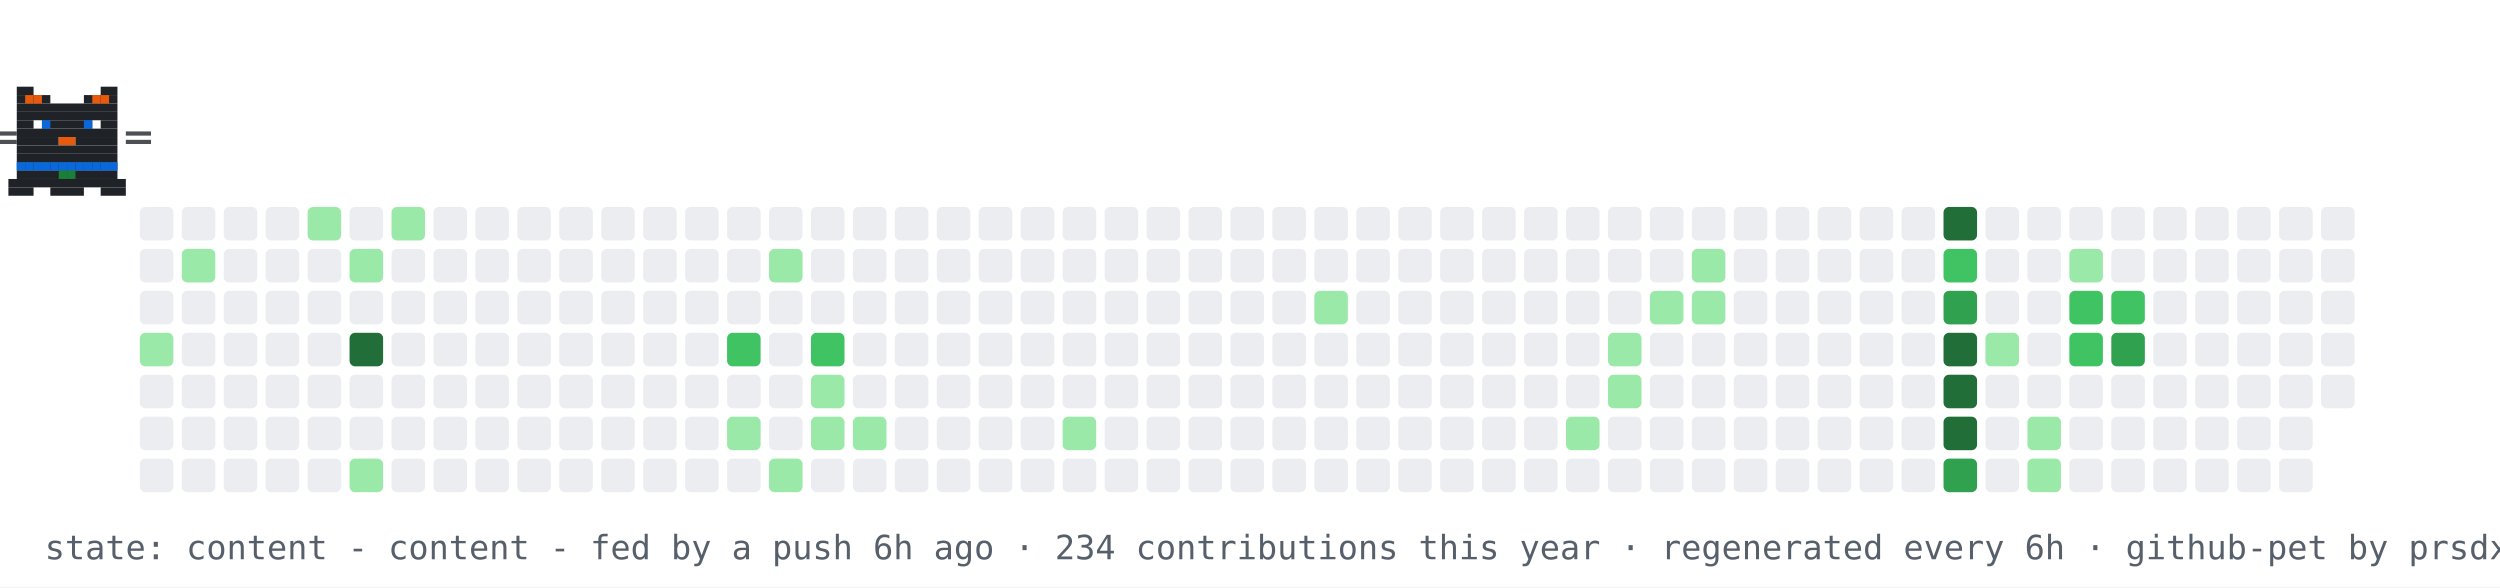
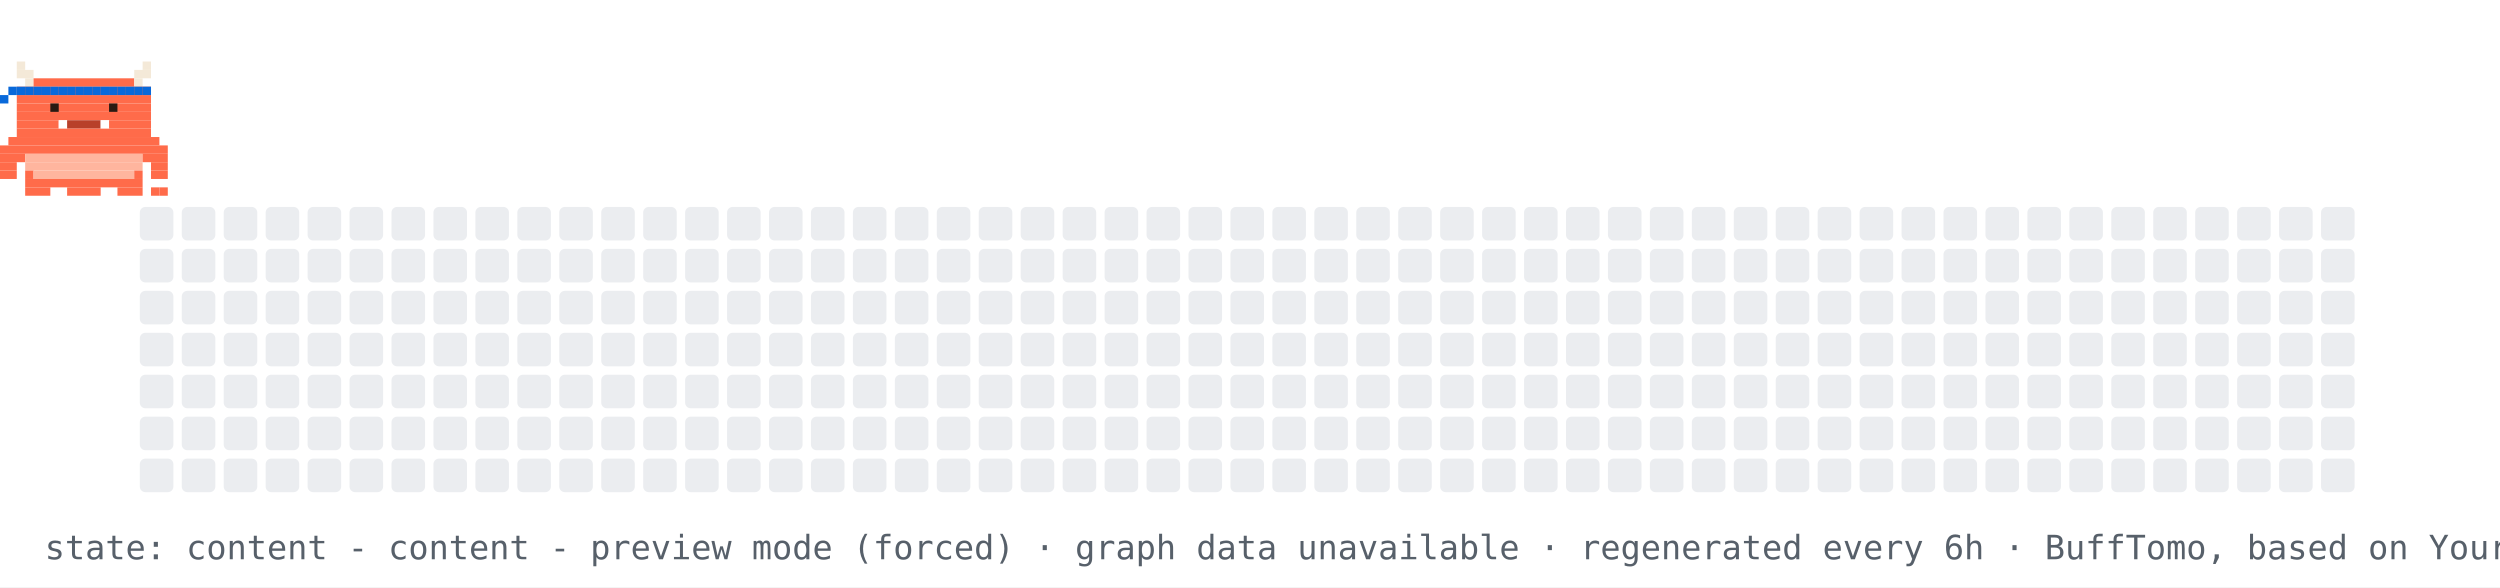
- <svg xmlns="http://www.w3.org/2000/svg" width="894" height="210" viewBox="0 0 894 210" role="img" aria-label="contribution graph cat: content">
+ <svg xmlns="http://www.w3.org/2000/svg" width="894" height="210" viewBox="0 0 894 210" role="img" aria-label="contribution graph Beastor: content">
  <rect width="894" height="210" fill="#ffffff" />
  <rect x="50" y="74" width="12" height="12" rx="2" fill="#ebedf0" />
  <rect x="50" y="89" width="12" height="12" rx="2" fill="#ebedf0" />
  <rect x="50" y="104" width="12" height="12" rx="2" fill="#ebedf0" />
-   <rect x="50" y="119" width="12" height="12" rx="2" fill="#9be9a8" />
+   <rect x="50" y="119" width="12" height="12" rx="2" fill="#ebedf0" />
  <rect x="50" y="134" width="12" height="12" rx="2" fill="#ebedf0" />
  <rect x="50" y="149" width="12" height="12" rx="2" fill="#ebedf0" />
  <rect x="50" y="164" width="12" height="12" rx="2" fill="#ebedf0" />
  <rect x="65" y="74" width="12" height="12" rx="2" fill="#ebedf0" />
-   <rect x="65" y="89" width="12" height="12" rx="2" fill="#9be9a8" />
+   <rect x="65" y="89" width="12" height="12" rx="2" fill="#ebedf0" />
  <rect x="65" y="104" width="12" height="12" rx="2" fill="#ebedf0" />
  <rect x="65" y="119" width="12" height="12" rx="2" fill="#ebedf0" />
  <rect x="65" y="134" width="12" height="12" rx="2" fill="#ebedf0" />
  <rect x="65" y="149" width="12" height="12" rx="2" fill="#ebedf0" />
  <rect x="65" y="164" width="12" height="12" rx="2" fill="#ebedf0" />
  <rect x="80" y="74" width="12" height="12" rx="2" fill="#ebedf0" />
  <rect x="80" y="89" width="12" height="12" rx="2" fill="#ebedf0" />
  <rect x="80" y="104" width="12" height="12" rx="2" fill="#ebedf0" />
  <rect x="80" y="119" width="12" height="12" rx="2" fill="#ebedf0" />
  <rect x="80" y="134" width="12" height="12" rx="2" fill="#ebedf0" />
  <rect x="80" y="149" width="12" height="12" rx="2" fill="#ebedf0" />
  <rect x="80" y="164" width="12" height="12" rx="2" fill="#ebedf0" />
  <rect x="95" y="74" width="12" height="12" rx="2" fill="#ebedf0" />
  <rect x="95" y="89" width="12" height="12" rx="2" fill="#ebedf0" />
  <rect x="95" y="104" width="12" height="12" rx="2" fill="#ebedf0" />
  <rect x="95" y="119" width="12" height="12" rx="2" fill="#ebedf0" />
  <rect x="95" y="134" width="12" height="12" rx="2" fill="#ebedf0" />
  <rect x="95" y="149" width="12" height="12" rx="2" fill="#ebedf0" />
  <rect x="95" y="164" width="12" height="12" rx="2" fill="#ebedf0" />
-   <rect x="110" y="74" width="12" height="12" rx="2" fill="#9be9a8" />
+   <rect x="110" y="74" width="12" height="12" rx="2" fill="#ebedf0" />
  <rect x="110" y="89" width="12" height="12" rx="2" fill="#ebedf0" />
  <rect x="110" y="104" width="12" height="12" rx="2" fill="#ebedf0" />
  <rect x="110" y="119" width="12" height="12" rx="2" fill="#ebedf0" />
  <rect x="110" y="134" width="12" height="12" rx="2" fill="#ebedf0" />
  <rect x="110" y="149" width="12" height="12" rx="2" fill="#ebedf0" />
  <rect x="110" y="164" width="12" height="12" rx="2" fill="#ebedf0" />
  <rect x="125" y="74" width="12" height="12" rx="2" fill="#ebedf0" />
-   <rect x="125" y="89" width="12" height="12" rx="2" fill="#9be9a8" />
+   <rect x="125" y="89" width="12" height="12" rx="2" fill="#ebedf0" />
  <rect x="125" y="104" width="12" height="12" rx="2" fill="#ebedf0" />
-   <rect x="125" y="119" width="12" height="12" rx="2" fill="#216e39" />
+   <rect x="125" y="119" width="12" height="12" rx="2" fill="#ebedf0" />
  <rect x="125" y="134" width="12" height="12" rx="2" fill="#ebedf0" />
  <rect x="125" y="149" width="12" height="12" rx="2" fill="#ebedf0" />
-   <rect x="125" y="164" width="12" height="12" rx="2" fill="#9be9a8" />
-   <rect x="140" y="74" width="12" height="12" rx="2" fill="#9be9a8" />
+   <rect x="125" y="164" width="12" height="12" rx="2" fill="#ebedf0" />
+   <rect x="140" y="74" width="12" height="12" rx="2" fill="#ebedf0" />
  <rect x="140" y="89" width="12" height="12" rx="2" fill="#ebedf0" />
  <rect x="140" y="104" width="12" height="12" rx="2" fill="#ebedf0" />
  <rect x="140" y="119" width="12" height="12" rx="2" fill="#ebedf0" />
  <rect x="140" y="134" width="12" height="12" rx="2" fill="#ebedf0" />
  <rect x="140" y="149" width="12" height="12" rx="2" fill="#ebedf0" />
  <rect x="140" y="164" width="12" height="12" rx="2" fill="#ebedf0" />
  <rect x="155" y="74" width="12" height="12" rx="2" fill="#ebedf0" />
  <rect x="155" y="89" width="12" height="12" rx="2" fill="#ebedf0" />
  <rect x="155" y="104" width="12" height="12" rx="2" fill="#ebedf0" />
  <rect x="155" y="119" width="12" height="12" rx="2" fill="#ebedf0" />
  <rect x="155" y="134" width="12" height="12" rx="2" fill="#ebedf0" />
  <rect x="155" y="149" width="12" height="12" rx="2" fill="#ebedf0" />
  <rect x="155" y="164" width="12" height="12" rx="2" fill="#ebedf0" />
  <rect x="170" y="74" width="12" height="12" rx="2" fill="#ebedf0" />
  <rect x="170" y="89" width="12" height="12" rx="2" fill="#ebedf0" />
  <rect x="170" y="104" width="12" height="12" rx="2" fill="#ebedf0" />
  <rect x="170" y="119" width="12" height="12" rx="2" fill="#ebedf0" />
  <rect x="170" y="134" width="12" height="12" rx="2" fill="#ebedf0" />
  <rect x="170" y="149" width="12" height="12" rx="2" fill="#ebedf0" />
  <rect x="170" y="164" width="12" height="12" rx="2" fill="#ebedf0" />
  <rect x="185" y="74" width="12" height="12" rx="2" fill="#ebedf0" />
  <rect x="185" y="89" width="12" height="12" rx="2" fill="#ebedf0" />
  <rect x="185" y="104" width="12" height="12" rx="2" fill="#ebedf0" />
  <rect x="185" y="119" width="12" height="12" rx="2" fill="#ebedf0" />
  <rect x="185" y="134" width="12" height="12" rx="2" fill="#ebedf0" />
  <rect x="185" y="149" width="12" height="12" rx="2" fill="#ebedf0" />
  <rect x="185" y="164" width="12" height="12" rx="2" fill="#ebedf0" />
  <rect x="200" y="74" width="12" height="12" rx="2" fill="#ebedf0" />
  <rect x="200" y="89" width="12" height="12" rx="2" fill="#ebedf0" />
  <rect x="200" y="104" width="12" height="12" rx="2" fill="#ebedf0" />
  <rect x="200" y="119" width="12" height="12" rx="2" fill="#ebedf0" />
  <rect x="200" y="134" width="12" height="12" rx="2" fill="#ebedf0" />
  <rect x="200" y="149" width="12" height="12" rx="2" fill="#ebedf0" />
  <rect x="200" y="164" width="12" height="12" rx="2" fill="#ebedf0" />
  <rect x="215" y="74" width="12" height="12" rx="2" fill="#ebedf0" />
  <rect x="215" y="89" width="12" height="12" rx="2" fill="#ebedf0" />
  <rect x="215" y="104" width="12" height="12" rx="2" fill="#ebedf0" />
  <rect x="215" y="119" width="12" height="12" rx="2" fill="#ebedf0" />
  <rect x="215" y="134" width="12" height="12" rx="2" fill="#ebedf0" />
  <rect x="215" y="149" width="12" height="12" rx="2" fill="#ebedf0" />
  <rect x="215" y="164" width="12" height="12" rx="2" fill="#ebedf0" />
  <rect x="230" y="74" width="12" height="12" rx="2" fill="#ebedf0" />
  <rect x="230" y="89" width="12" height="12" rx="2" fill="#ebedf0" />
  <rect x="230" y="104" width="12" height="12" rx="2" fill="#ebedf0" />
  <rect x="230" y="119" width="12" height="12" rx="2" fill="#ebedf0" />
  <rect x="230" y="134" width="12" height="12" rx="2" fill="#ebedf0" />
  <rect x="230" y="149" width="12" height="12" rx="2" fill="#ebedf0" />
  <rect x="230" y="164" width="12" height="12" rx="2" fill="#ebedf0" />
  <rect x="245" y="74" width="12" height="12" rx="2" fill="#ebedf0" />
  <rect x="245" y="89" width="12" height="12" rx="2" fill="#ebedf0" />
  <rect x="245" y="104" width="12" height="12" rx="2" fill="#ebedf0" />
  <rect x="245" y="119" width="12" height="12" rx="2" fill="#ebedf0" />
  <rect x="245" y="134" width="12" height="12" rx="2" fill="#ebedf0" />
  <rect x="245" y="149" width="12" height="12" rx="2" fill="#ebedf0" />
  <rect x="245" y="164" width="12" height="12" rx="2" fill="#ebedf0" />
  <rect x="260" y="74" width="12" height="12" rx="2" fill="#ebedf0" />
  <rect x="260" y="89" width="12" height="12" rx="2" fill="#ebedf0" />
  <rect x="260" y="104" width="12" height="12" rx="2" fill="#ebedf0" />
-   <rect x="260" y="119" width="12" height="12" rx="2" fill="#40c463" />
+   <rect x="260" y="119" width="12" height="12" rx="2" fill="#ebedf0" />
  <rect x="260" y="134" width="12" height="12" rx="2" fill="#ebedf0" />
-   <rect x="260" y="149" width="12" height="12" rx="2" fill="#9be9a8" />
+   <rect x="260" y="149" width="12" height="12" rx="2" fill="#ebedf0" />
  <rect x="260" y="164" width="12" height="12" rx="2" fill="#ebedf0" />
  <rect x="275" y="74" width="12" height="12" rx="2" fill="#ebedf0" />
-   <rect x="275" y="89" width="12" height="12" rx="2" fill="#9be9a8" />
+   <rect x="275" y="89" width="12" height="12" rx="2" fill="#ebedf0" />
  <rect x="275" y="104" width="12" height="12" rx="2" fill="#ebedf0" />
  <rect x="275" y="119" width="12" height="12" rx="2" fill="#ebedf0" />
  <rect x="275" y="134" width="12" height="12" rx="2" fill="#ebedf0" />
  <rect x="275" y="149" width="12" height="12" rx="2" fill="#ebedf0" />
-   <rect x="275" y="164" width="12" height="12" rx="2" fill="#9be9a8" />
+   <rect x="275" y="164" width="12" height="12" rx="2" fill="#ebedf0" />
  <rect x="290" y="74" width="12" height="12" rx="2" fill="#ebedf0" />
  <rect x="290" y="89" width="12" height="12" rx="2" fill="#ebedf0" />
  <rect x="290" y="104" width="12" height="12" rx="2" fill="#ebedf0" />
-   <rect x="290" y="119" width="12" height="12" rx="2" fill="#40c463" />
-   <rect x="290" y="134" width="12" height="12" rx="2" fill="#9be9a8" />
-   <rect x="290" y="149" width="12" height="12" rx="2" fill="#9be9a8" />
+   <rect x="290" y="119" width="12" height="12" rx="2" fill="#ebedf0" />
+   <rect x="290" y="134" width="12" height="12" rx="2" fill="#ebedf0" />
+   <rect x="290" y="149" width="12" height="12" rx="2" fill="#ebedf0" />
  <rect x="290" y="164" width="12" height="12" rx="2" fill="#ebedf0" />
  <rect x="305" y="74" width="12" height="12" rx="2" fill="#ebedf0" />
  <rect x="305" y="89" width="12" height="12" rx="2" fill="#ebedf0" />
  <rect x="305" y="104" width="12" height="12" rx="2" fill="#ebedf0" />
  <rect x="305" y="119" width="12" height="12" rx="2" fill="#ebedf0" />
  <rect x="305" y="134" width="12" height="12" rx="2" fill="#ebedf0" />
-   <rect x="305" y="149" width="12" height="12" rx="2" fill="#9be9a8" />
+   <rect x="305" y="149" width="12" height="12" rx="2" fill="#ebedf0" />
  <rect x="305" y="164" width="12" height="12" rx="2" fill="#ebedf0" />
  <rect x="320" y="74" width="12" height="12" rx="2" fill="#ebedf0" />
  <rect x="320" y="89" width="12" height="12" rx="2" fill="#ebedf0" />
  <rect x="320" y="104" width="12" height="12" rx="2" fill="#ebedf0" />
  <rect x="320" y="119" width="12" height="12" rx="2" fill="#ebedf0" />
  <rect x="320" y="134" width="12" height="12" rx="2" fill="#ebedf0" />
  <rect x="320" y="149" width="12" height="12" rx="2" fill="#ebedf0" />
  <rect x="320" y="164" width="12" height="12" rx="2" fill="#ebedf0" />
  <rect x="335" y="74" width="12" height="12" rx="2" fill="#ebedf0" />
  <rect x="335" y="89" width="12" height="12" rx="2" fill="#ebedf0" />
  <rect x="335" y="104" width="12" height="12" rx="2" fill="#ebedf0" />
  <rect x="335" y="119" width="12" height="12" rx="2" fill="#ebedf0" />
  <rect x="335" y="134" width="12" height="12" rx="2" fill="#ebedf0" />
  <rect x="335" y="149" width="12" height="12" rx="2" fill="#ebedf0" />
  <rect x="335" y="164" width="12" height="12" rx="2" fill="#ebedf0" />
  <rect x="350" y="74" width="12" height="12" rx="2" fill="#ebedf0" />
  <rect x="350" y="89" width="12" height="12" rx="2" fill="#ebedf0" />
  <rect x="350" y="104" width="12" height="12" rx="2" fill="#ebedf0" />
  <rect x="350" y="119" width="12" height="12" rx="2" fill="#ebedf0" />
  <rect x="350" y="134" width="12" height="12" rx="2" fill="#ebedf0" />
  <rect x="350" y="149" width="12" height="12" rx="2" fill="#ebedf0" />
  <rect x="350" y="164" width="12" height="12" rx="2" fill="#ebedf0" />
  <rect x="365" y="74" width="12" height="12" rx="2" fill="#ebedf0" />
  <rect x="365" y="89" width="12" height="12" rx="2" fill="#ebedf0" />
  <rect x="365" y="104" width="12" height="12" rx="2" fill="#ebedf0" />
  <rect x="365" y="119" width="12" height="12" rx="2" fill="#ebedf0" />
  <rect x="365" y="134" width="12" height="12" rx="2" fill="#ebedf0" />
  <rect x="365" y="149" width="12" height="12" rx="2" fill="#ebedf0" />
  <rect x="365" y="164" width="12" height="12" rx="2" fill="#ebedf0" />
  <rect x="380" y="74" width="12" height="12" rx="2" fill="#ebedf0" />
  <rect x="380" y="89" width="12" height="12" rx="2" fill="#ebedf0" />
  <rect x="380" y="104" width="12" height="12" rx="2" fill="#ebedf0" />
  <rect x="380" y="119" width="12" height="12" rx="2" fill="#ebedf0" />
  <rect x="380" y="134" width="12" height="12" rx="2" fill="#ebedf0" />
-   <rect x="380" y="149" width="12" height="12" rx="2" fill="#9be9a8" />
+   <rect x="380" y="149" width="12" height="12" rx="2" fill="#ebedf0" />
  <rect x="380" y="164" width="12" height="12" rx="2" fill="#ebedf0" />
  <rect x="395" y="74" width="12" height="12" rx="2" fill="#ebedf0" />
  <rect x="395" y="89" width="12" height="12" rx="2" fill="#ebedf0" />
  <rect x="395" y="104" width="12" height="12" rx="2" fill="#ebedf0" />
  <rect x="395" y="119" width="12" height="12" rx="2" fill="#ebedf0" />
  <rect x="395" y="134" width="12" height="12" rx="2" fill="#ebedf0" />
  <rect x="395" y="149" width="12" height="12" rx="2" fill="#ebedf0" />
  <rect x="395" y="164" width="12" height="12" rx="2" fill="#ebedf0" />
  <rect x="410" y="74" width="12" height="12" rx="2" fill="#ebedf0" />
  <rect x="410" y="89" width="12" height="12" rx="2" fill="#ebedf0" />
  <rect x="410" y="104" width="12" height="12" rx="2" fill="#ebedf0" />
  <rect x="410" y="119" width="12" height="12" rx="2" fill="#ebedf0" />
  <rect x="410" y="134" width="12" height="12" rx="2" fill="#ebedf0" />
  <rect x="410" y="149" width="12" height="12" rx="2" fill="#ebedf0" />
  <rect x="410" y="164" width="12" height="12" rx="2" fill="#ebedf0" />
  <rect x="425" y="74" width="12" height="12" rx="2" fill="#ebedf0" />
  <rect x="425" y="89" width="12" height="12" rx="2" fill="#ebedf0" />
  <rect x="425" y="104" width="12" height="12" rx="2" fill="#ebedf0" />
  <rect x="425" y="119" width="12" height="12" rx="2" fill="#ebedf0" />
  <rect x="425" y="134" width="12" height="12" rx="2" fill="#ebedf0" />
  <rect x="425" y="149" width="12" height="12" rx="2" fill="#ebedf0" />
  <rect x="425" y="164" width="12" height="12" rx="2" fill="#ebedf0" />
  <rect x="440" y="74" width="12" height="12" rx="2" fill="#ebedf0" />
  <rect x="440" y="89" width="12" height="12" rx="2" fill="#ebedf0" />
  <rect x="440" y="104" width="12" height="12" rx="2" fill="#ebedf0" />
  <rect x="440" y="119" width="12" height="12" rx="2" fill="#ebedf0" />
  <rect x="440" y="134" width="12" height="12" rx="2" fill="#ebedf0" />
  <rect x="440" y="149" width="12" height="12" rx="2" fill="#ebedf0" />
  <rect x="440" y="164" width="12" height="12" rx="2" fill="#ebedf0" />
  <rect x="455" y="74" width="12" height="12" rx="2" fill="#ebedf0" />
  <rect x="455" y="89" width="12" height="12" rx="2" fill="#ebedf0" />
  <rect x="455" y="104" width="12" height="12" rx="2" fill="#ebedf0" />
  <rect x="455" y="119" width="12" height="12" rx="2" fill="#ebedf0" />
  <rect x="455" y="134" width="12" height="12" rx="2" fill="#ebedf0" />
  <rect x="455" y="149" width="12" height="12" rx="2" fill="#ebedf0" />
  <rect x="455" y="164" width="12" height="12" rx="2" fill="#ebedf0" />
  <rect x="470" y="74" width="12" height="12" rx="2" fill="#ebedf0" />
  <rect x="470" y="89" width="12" height="12" rx="2" fill="#ebedf0" />
-   <rect x="470" y="104" width="12" height="12" rx="2" fill="#9be9a8" />
+   <rect x="470" y="104" width="12" height="12" rx="2" fill="#ebedf0" />
  <rect x="470" y="119" width="12" height="12" rx="2" fill="#ebedf0" />
  <rect x="470" y="134" width="12" height="12" rx="2" fill="#ebedf0" />
  <rect x="470" y="149" width="12" height="12" rx="2" fill="#ebedf0" />
  <rect x="470" y="164" width="12" height="12" rx="2" fill="#ebedf0" />
  <rect x="485" y="74" width="12" height="12" rx="2" fill="#ebedf0" />
  <rect x="485" y="89" width="12" height="12" rx="2" fill="#ebedf0" />
  <rect x="485" y="104" width="12" height="12" rx="2" fill="#ebedf0" />
  <rect x="485" y="119" width="12" height="12" rx="2" fill="#ebedf0" />
  <rect x="485" y="134" width="12" height="12" rx="2" fill="#ebedf0" />
  <rect x="485" y="149" width="12" height="12" rx="2" fill="#ebedf0" />
  <rect x="485" y="164" width="12" height="12" rx="2" fill="#ebedf0" />
  <rect x="500" y="74" width="12" height="12" rx="2" fill="#ebedf0" />
  <rect x="500" y="89" width="12" height="12" rx="2" fill="#ebedf0" />
  <rect x="500" y="104" width="12" height="12" rx="2" fill="#ebedf0" />
  <rect x="500" y="119" width="12" height="12" rx="2" fill="#ebedf0" />
  <rect x="500" y="134" width="12" height="12" rx="2" fill="#ebedf0" />
  <rect x="500" y="149" width="12" height="12" rx="2" fill="#ebedf0" />
  <rect x="500" y="164" width="12" height="12" rx="2" fill="#ebedf0" />
  <rect x="515" y="74" width="12" height="12" rx="2" fill="#ebedf0" />
  <rect x="515" y="89" width="12" height="12" rx="2" fill="#ebedf0" />
  <rect x="515" y="104" width="12" height="12" rx="2" fill="#ebedf0" />
  <rect x="515" y="119" width="12" height="12" rx="2" fill="#ebedf0" />
  <rect x="515" y="134" width="12" height="12" rx="2" fill="#ebedf0" />
  <rect x="515" y="149" width="12" height="12" rx="2" fill="#ebedf0" />
  <rect x="515" y="164" width="12" height="12" rx="2" fill="#ebedf0" />
  <rect x="530" y="74" width="12" height="12" rx="2" fill="#ebedf0" />
  <rect x="530" y="89" width="12" height="12" rx="2" fill="#ebedf0" />
  <rect x="530" y="104" width="12" height="12" rx="2" fill="#ebedf0" />
  <rect x="530" y="119" width="12" height="12" rx="2" fill="#ebedf0" />
  <rect x="530" y="134" width="12" height="12" rx="2" fill="#ebedf0" />
  <rect x="530" y="149" width="12" height="12" rx="2" fill="#ebedf0" />
  <rect x="530" y="164" width="12" height="12" rx="2" fill="#ebedf0" />
  <rect x="545" y="74" width="12" height="12" rx="2" fill="#ebedf0" />
  <rect x="545" y="89" width="12" height="12" rx="2" fill="#ebedf0" />
  <rect x="545" y="104" width="12" height="12" rx="2" fill="#ebedf0" />
  <rect x="545" y="119" width="12" height="12" rx="2" fill="#ebedf0" />
  <rect x="545" y="134" width="12" height="12" rx="2" fill="#ebedf0" />
  <rect x="545" y="149" width="12" height="12" rx="2" fill="#ebedf0" />
  <rect x="545" y="164" width="12" height="12" rx="2" fill="#ebedf0" />
  <rect x="560" y="74" width="12" height="12" rx="2" fill="#ebedf0" />
  <rect x="560" y="89" width="12" height="12" rx="2" fill="#ebedf0" />
  <rect x="560" y="104" width="12" height="12" rx="2" fill="#ebedf0" />
  <rect x="560" y="119" width="12" height="12" rx="2" fill="#ebedf0" />
  <rect x="560" y="134" width="12" height="12" rx="2" fill="#ebedf0" />
-   <rect x="560" y="149" width="12" height="12" rx="2" fill="#9be9a8" />
+   <rect x="560" y="149" width="12" height="12" rx="2" fill="#ebedf0" />
  <rect x="560" y="164" width="12" height="12" rx="2" fill="#ebedf0" />
  <rect x="575" y="74" width="12" height="12" rx="2" fill="#ebedf0" />
  <rect x="575" y="89" width="12" height="12" rx="2" fill="#ebedf0" />
  <rect x="575" y="104" width="12" height="12" rx="2" fill="#ebedf0" />
-   <rect x="575" y="119" width="12" height="12" rx="2" fill="#9be9a8" />
-   <rect x="575" y="134" width="12" height="12" rx="2" fill="#9be9a8" />
+   <rect x="575" y="119" width="12" height="12" rx="2" fill="#ebedf0" />
+   <rect x="575" y="134" width="12" height="12" rx="2" fill="#ebedf0" />
  <rect x="575" y="149" width="12" height="12" rx="2" fill="#ebedf0" />
  <rect x="575" y="164" width="12" height="12" rx="2" fill="#ebedf0" />
  <rect x="590" y="74" width="12" height="12" rx="2" fill="#ebedf0" />
  <rect x="590" y="89" width="12" height="12" rx="2" fill="#ebedf0" />
-   <rect x="590" y="104" width="12" height="12" rx="2" fill="#9be9a8" />
+   <rect x="590" y="104" width="12" height="12" rx="2" fill="#ebedf0" />
  <rect x="590" y="119" width="12" height="12" rx="2" fill="#ebedf0" />
  <rect x="590" y="134" width="12" height="12" rx="2" fill="#ebedf0" />
  <rect x="590" y="149" width="12" height="12" rx="2" fill="#ebedf0" />
  <rect x="590" y="164" width="12" height="12" rx="2" fill="#ebedf0" />
  <rect x="605" y="74" width="12" height="12" rx="2" fill="#ebedf0" />
-   <rect x="605" y="89" width="12" height="12" rx="2" fill="#9be9a8" />
-   <rect x="605" y="104" width="12" height="12" rx="2" fill="#9be9a8" />
+   <rect x="605" y="89" width="12" height="12" rx="2" fill="#ebedf0" />
+   <rect x="605" y="104" width="12" height="12" rx="2" fill="#ebedf0" />
  <rect x="605" y="119" width="12" height="12" rx="2" fill="#ebedf0" />
  <rect x="605" y="134" width="12" height="12" rx="2" fill="#ebedf0" />
  <rect x="605" y="149" width="12" height="12" rx="2" fill="#ebedf0" />
  <rect x="605" y="164" width="12" height="12" rx="2" fill="#ebedf0" />
  <rect x="620" y="74" width="12" height="12" rx="2" fill="#ebedf0" />
  <rect x="620" y="89" width="12" height="12" rx="2" fill="#ebedf0" />
  <rect x="620" y="104" width="12" height="12" rx="2" fill="#ebedf0" />
  <rect x="620" y="119" width="12" height="12" rx="2" fill="#ebedf0" />
  <rect x="620" y="134" width="12" height="12" rx="2" fill="#ebedf0" />
  <rect x="620" y="149" width="12" height="12" rx="2" fill="#ebedf0" />
  <rect x="620" y="164" width="12" height="12" rx="2" fill="#ebedf0" />
  <rect x="635" y="74" width="12" height="12" rx="2" fill="#ebedf0" />
  <rect x="635" y="89" width="12" height="12" rx="2" fill="#ebedf0" />
  <rect x="635" y="104" width="12" height="12" rx="2" fill="#ebedf0" />
  <rect x="635" y="119" width="12" height="12" rx="2" fill="#ebedf0" />
  <rect x="635" y="134" width="12" height="12" rx="2" fill="#ebedf0" />
  <rect x="635" y="149" width="12" height="12" rx="2" fill="#ebedf0" />
  <rect x="635" y="164" width="12" height="12" rx="2" fill="#ebedf0" />
  <rect x="650" y="74" width="12" height="12" rx="2" fill="#ebedf0" />
  <rect x="650" y="89" width="12" height="12" rx="2" fill="#ebedf0" />
  <rect x="650" y="104" width="12" height="12" rx="2" fill="#ebedf0" />
  <rect x="650" y="119" width="12" height="12" rx="2" fill="#ebedf0" />
  <rect x="650" y="134" width="12" height="12" rx="2" fill="#ebedf0" />
  <rect x="650" y="149" width="12" height="12" rx="2" fill="#ebedf0" />
  <rect x="650" y="164" width="12" height="12" rx="2" fill="#ebedf0" />
  <rect x="665" y="74" width="12" height="12" rx="2" fill="#ebedf0" />
  <rect x="665" y="89" width="12" height="12" rx="2" fill="#ebedf0" />
  <rect x="665" y="104" width="12" height="12" rx="2" fill="#ebedf0" />
  <rect x="665" y="119" width="12" height="12" rx="2" fill="#ebedf0" />
  <rect x="665" y="134" width="12" height="12" rx="2" fill="#ebedf0" />
  <rect x="665" y="149" width="12" height="12" rx="2" fill="#ebedf0" />
  <rect x="665" y="164" width="12" height="12" rx="2" fill="#ebedf0" />
  <rect x="680" y="74" width="12" height="12" rx="2" fill="#ebedf0" />
  <rect x="680" y="89" width="12" height="12" rx="2" fill="#ebedf0" />
  <rect x="680" y="104" width="12" height="12" rx="2" fill="#ebedf0" />
  <rect x="680" y="119" width="12" height="12" rx="2" fill="#ebedf0" />
  <rect x="680" y="134" width="12" height="12" rx="2" fill="#ebedf0" />
  <rect x="680" y="149" width="12" height="12" rx="2" fill="#ebedf0" />
  <rect x="680" y="164" width="12" height="12" rx="2" fill="#ebedf0" />
-   <rect x="695" y="74" width="12" height="12" rx="2" fill="#216e39" />
-   <rect x="695" y="89" width="12" height="12" rx="2" fill="#40c463" />
-   <rect x="695" y="104" width="12" height="12" rx="2" fill="#30a14e" />
-   <rect x="695" y="119" width="12" height="12" rx="2" fill="#216e39" />
-   <rect x="695" y="134" width="12" height="12" rx="2" fill="#216e39" />
-   <rect x="695" y="149" width="12" height="12" rx="2" fill="#216e39" />
-   <rect x="695" y="164" width="12" height="12" rx="2" fill="#30a14e" />
+   <rect x="695" y="74" width="12" height="12" rx="2" fill="#ebedf0" />
+   <rect x="695" y="89" width="12" height="12" rx="2" fill="#ebedf0" />
+   <rect x="695" y="104" width="12" height="12" rx="2" fill="#ebedf0" />
+   <rect x="695" y="119" width="12" height="12" rx="2" fill="#ebedf0" />
+   <rect x="695" y="134" width="12" height="12" rx="2" fill="#ebedf0" />
+   <rect x="695" y="149" width="12" height="12" rx="2" fill="#ebedf0" />
+   <rect x="695" y="164" width="12" height="12" rx="2" fill="#ebedf0" />
  <rect x="710" y="74" width="12" height="12" rx="2" fill="#ebedf0" />
  <rect x="710" y="89" width="12" height="12" rx="2" fill="#ebedf0" />
  <rect x="710" y="104" width="12" height="12" rx="2" fill="#ebedf0" />
-   <rect x="710" y="119" width="12" height="12" rx="2" fill="#9be9a8" />
+   <rect x="710" y="119" width="12" height="12" rx="2" fill="#ebedf0" />
  <rect x="710" y="134" width="12" height="12" rx="2" fill="#ebedf0" />
  <rect x="710" y="149" width="12" height="12" rx="2" fill="#ebedf0" />
  <rect x="710" y="164" width="12" height="12" rx="2" fill="#ebedf0" />
  <rect x="725" y="74" width="12" height="12" rx="2" fill="#ebedf0" />
  <rect x="725" y="89" width="12" height="12" rx="2" fill="#ebedf0" />
  <rect x="725" y="104" width="12" height="12" rx="2" fill="#ebedf0" />
  <rect x="725" y="119" width="12" height="12" rx="2" fill="#ebedf0" />
  <rect x="725" y="134" width="12" height="12" rx="2" fill="#ebedf0" />
-   <rect x="725" y="149" width="12" height="12" rx="2" fill="#9be9a8" />
-   <rect x="725" y="164" width="12" height="12" rx="2" fill="#9be9a8" />
+   <rect x="725" y="149" width="12" height="12" rx="2" fill="#ebedf0" />
+   <rect x="725" y="164" width="12" height="12" rx="2" fill="#ebedf0" />
  <rect x="740" y="74" width="12" height="12" rx="2" fill="#ebedf0" />
-   <rect x="740" y="89" width="12" height="12" rx="2" fill="#9be9a8" />
-   <rect x="740" y="104" width="12" height="12" rx="2" fill="#40c463" />
-   <rect x="740" y="119" width="12" height="12" rx="2" fill="#40c463" />
+   <rect x="740" y="89" width="12" height="12" rx="2" fill="#ebedf0" />
+   <rect x="740" y="104" width="12" height="12" rx="2" fill="#ebedf0" />
+   <rect x="740" y="119" width="12" height="12" rx="2" fill="#ebedf0" />
  <rect x="740" y="134" width="12" height="12" rx="2" fill="#ebedf0" />
  <rect x="740" y="149" width="12" height="12" rx="2" fill="#ebedf0" />
  <rect x="740" y="164" width="12" height="12" rx="2" fill="#ebedf0" />
  <rect x="755" y="74" width="12" height="12" rx="2" fill="#ebedf0" />
  <rect x="755" y="89" width="12" height="12" rx="2" fill="#ebedf0" />
-   <rect x="755" y="104" width="12" height="12" rx="2" fill="#40c463" />
-   <rect x="755" y="119" width="12" height="12" rx="2" fill="#30a14e" />
+   <rect x="755" y="104" width="12" height="12" rx="2" fill="#ebedf0" />
+   <rect x="755" y="119" width="12" height="12" rx="2" fill="#ebedf0" />
  <rect x="755" y="134" width="12" height="12" rx="2" fill="#ebedf0" />
  <rect x="755" y="149" width="12" height="12" rx="2" fill="#ebedf0" />
  <rect x="755" y="164" width="12" height="12" rx="2" fill="#ebedf0" />
  <rect x="770" y="74" width="12" height="12" rx="2" fill="#ebedf0" />
  <rect x="770" y="89" width="12" height="12" rx="2" fill="#ebedf0" />
  <rect x="770" y="104" width="12" height="12" rx="2" fill="#ebedf0" />
  <rect x="770" y="119" width="12" height="12" rx="2" fill="#ebedf0" />
  <rect x="770" y="134" width="12" height="12" rx="2" fill="#ebedf0" />
  <rect x="770" y="149" width="12" height="12" rx="2" fill="#ebedf0" />
  <rect x="770" y="164" width="12" height="12" rx="2" fill="#ebedf0" />
  <rect x="785" y="74" width="12" height="12" rx="2" fill="#ebedf0" />
  <rect x="785" y="89" width="12" height="12" rx="2" fill="#ebedf0" />
  <rect x="785" y="104" width="12" height="12" rx="2" fill="#ebedf0" />
  <rect x="785" y="119" width="12" height="12" rx="2" fill="#ebedf0" />
  <rect x="785" y="134" width="12" height="12" rx="2" fill="#ebedf0" />
  <rect x="785" y="149" width="12" height="12" rx="2" fill="#ebedf0" />
  <rect x="785" y="164" width="12" height="12" rx="2" fill="#ebedf0" />
  <rect x="800" y="74" width="12" height="12" rx="2" fill="#ebedf0" />
  <rect x="800" y="89" width="12" height="12" rx="2" fill="#ebedf0" />
  <rect x="800" y="104" width="12" height="12" rx="2" fill="#ebedf0" />
  <rect x="800" y="119" width="12" height="12" rx="2" fill="#ebedf0" />
  <rect x="800" y="134" width="12" height="12" rx="2" fill="#ebedf0" />
  <rect x="800" y="149" width="12" height="12" rx="2" fill="#ebedf0" />
  <rect x="800" y="164" width="12" height="12" rx="2" fill="#ebedf0" />
  <rect x="815" y="74" width="12" height="12" rx="2" fill="#ebedf0" />
  <rect x="815" y="89" width="12" height="12" rx="2" fill="#ebedf0" />
  <rect x="815" y="104" width="12" height="12" rx="2" fill="#ebedf0" />
  <rect x="815" y="119" width="12" height="12" rx="2" fill="#ebedf0" />
  <rect x="815" y="134" width="12" height="12" rx="2" fill="#ebedf0" />
  <rect x="815" y="149" width="12" height="12" rx="2" fill="#ebedf0" />
  <rect x="815" y="164" width="12" height="12" rx="2" fill="#ebedf0" />
  <rect x="830" y="74" width="12" height="12" rx="2" fill="#ebedf0" />
  <rect x="830" y="89" width="12" height="12" rx="2" fill="#ebedf0" />
  <rect x="830" y="104" width="12" height="12" rx="2" fill="#ebedf0" />
  <rect x="830" y="119" width="12" height="12" rx="2" fill="#ebedf0" />
  <rect x="830" y="134" width="12" height="12" rx="2" fill="#ebedf0" />
+   <rect x="830" y="149" width="12" height="12" rx="2" fill="#ebedf0" />
+   <rect x="830" y="164" width="12" height="12" rx="2" fill="#ebedf0" />
  <g>
-     <animateTransform attributeName="transform" type="translate" values="50 0;791 0;791 0;50 0;50 0" keyTimes="0;0.45;0.5;0.95;1" dur="30s" repeatCount="indefinite" />
+     <animateTransform attributeName="transform" type="translate" values="50 0;779 0;779 0;50 0;50 0" keyTimes="0;0.45;0.5;0.95;1" dur="30s" repeatCount="indefinite" />
    <g>
      <animateTransform attributeName="transform" type="translate" values="0 0;0 -4;0 0" keyTimes="0;0.5;1" dur="0.9s" repeatCount="indefinite" />
-       <rect x="6" y="31" width="6" height="3" fill="#1f2328" />
-       <rect x="36" y="31" width="6" height="3" fill="#1f2328" />
-       <rect x="6" y="34" width="12" height="3" fill="#1f2328" />
-       <rect x="30" y="34" width="12" height="3" fill="#1f2328" />
-       <rect x="6" y="37" width="36" height="3" fill="#1f2328" />
-       <rect x="6" y="40" width="36" height="3" fill="#1f2328" />
-       <rect x="6" y="43" width="6" height="3" fill="#1f2328" />
-       <rect x="15" y="43" width="18" height="3" fill="#1f2328" />
-       <rect x="36" y="43" width="6" height="3" fill="#1f2328" />
-       <rect x="6" y="46" width="36" height="3" fill="#1f2328" />
-       <rect x="6" y="49" width="15" height="3" fill="#1f2328" />
-       <rect x="21" y="49" width="6" height="3" fill="#e8590c" />
-       <rect x="27" y="49" width="15" height="3" fill="#1f2328" />
-       <rect x="6" y="52" width="36" height="3" fill="#1f2328" />
-       <rect x="6" y="55" width="36" height="3" fill="#1f2328" />
-       <rect x="6" y="58" width="36" height="3" fill="#1f2328" />
-       <rect x="6" y="61" width="36" height="3" fill="#1f2328" />
-       <rect x="3" y="64" width="42" height="3" fill="#1f2328" />
-       <rect x="3" y="67" width="9" height="3" fill="#1f2328" />
-       <rect x="18" y="67" width="12" height="3" fill="#1f2328" />
-       <rect x="36" y="67" width="9" height="3" fill="#1f2328" />
-       <rect x="9" y="34" width="3" height="3" fill="#e8590c" />
-       <rect x="12" y="34" width="3" height="3" fill="#e8590c" />
-       <rect x="33" y="34" width="3" height="3" fill="#e8590c" />
-       <rect x="36" y="34" width="3" height="3" fill="#e8590c" />
-       <rect x="6" y="58" width="3" height="3" fill="#0969da" />
-       <rect x="9" y="58" width="3" height="3" fill="#0969da" />
-       <rect x="12" y="58" width="3" height="3" fill="#0969da" />
-       <rect x="15" y="58" width="3" height="3" fill="#0969da" />
-       <rect x="18" y="58" width="3" height="3" fill="#0969da" />
-       <rect x="21" y="58" width="3" height="3" fill="#0969da" />
-       <rect x="24" y="58" width="3" height="3" fill="#0969da" />
-       <rect x="27" y="58" width="3" height="3" fill="#0969da" />
-       <rect x="30" y="58" width="3" height="3" fill="#0969da" />
-       <rect x="33" y="58" width="3" height="3" fill="#0969da" />
-       <rect x="36" y="58" width="3" height="3" fill="#0969da" />
-       <rect x="39" y="58" width="3" height="3" fill="#0969da" />
-       <rect x="21" y="61" width="3" height="3" fill="#1a7f37" />
-       <rect x="24" y="61" width="3" height="3" fill="#1a7f37" />
-       <rect x="-3" y="47" width="9" height="1.5" fill="#1f2328" opacity="0.8" />
-       <rect x="-3" y="50" width="9" height="1.5" fill="#1f2328" opacity="0.8" />
-       <rect x="45" y="47" width="9" height="1.5" fill="#1f2328" opacity="0.8" />
-       <rect x="45" y="50" width="9" height="1.5" fill="#1f2328" opacity="0.8" />
+       <rect x="6" y="22" width="3" height="3" fill="#F4E9D8" />
+       <rect x="51" y="22" width="3" height="3" fill="#F4E9D8" />
+       <rect x="6" y="25" width="6" height="3" fill="#F4E9D8" />
+       <rect x="48" y="25" width="6" height="3" fill="#F4E9D8" />
+       <rect x="9" y="28" width="3" height="3" fill="#F4E9D8" />
+       <rect x="12" y="28" width="36" height="3" fill="#FF6B4A" />
+       <rect x="48" y="28" width="3" height="3" fill="#F4E9D8" />
+       <rect x="6" y="31" width="48" height="3" fill="#FF6B4A" />
+       <rect x="6" y="34" width="48" height="3" fill="#FF6B4A" />
+       <rect x="6" y="37" width="48" height="3" fill="#FF6B4A" />
+       <rect x="6" y="40" width="48" height="3" fill="#FF6B4A" />
+       <rect x="6" y="43" width="15" height="3" fill="#FF6B4A" />
+       <rect x="21" y="43" width="3" height="3" fill="#FFFFFF" />
+       <rect x="24" y="43" width="12" height="3" fill="#B8402A" />
+       <rect x="36" y="43" width="3" height="3" fill="#FFFFFF" />
+       <rect x="39" y="43" width="15" height="3" fill="#FF6B4A" />
+       <rect x="6" y="46" width="48" height="3" fill="#FF6B4A" />
+       <rect x="3" y="49" width="54" height="3" fill="#FF6B4A" />
+       <rect x="0" y="52" width="60" height="3" fill="#FF6B4A" />
+       <rect x="0" y="55" width="9" height="3" fill="#FF6B4A" />
+       <rect x="9" y="55" width="42" height="3" fill="#FFB59E" />
+       <rect x="51" y="55" width="9" height="3" fill="#FF6B4A" />
+       <rect x="0" y="58" width="6" height="3" fill="#FF6B4A" />
+       <rect x="9" y="58" width="42" height="3" fill="#FFB59E" />
+       <rect x="54" y="58" width="6" height="3" fill="#FF6B4A" />
+       <rect x="0" y="61" width="6" height="3" fill="#FF6B4A" />
+       <rect x="9" y="61" width="3" height="3" fill="#FF6B4A" />
+       <rect x="12" y="61" width="36" height="3" fill="#FFB59E" />
+       <rect x="48" y="61" width="3" height="3" fill="#FF6B4A" />
+       <rect x="54" y="61" width="6" height="3" fill="#FF6B4A" />
+       <rect x="9" y="64" width="42" height="3" fill="#FF6B4A" />
+       <rect x="9" y="67" width="9" height="3" fill="#FF6B4A" />
+       <rect x="24" y="67" width="12" height="3" fill="#FF6B4A" />
+       <rect x="42" y="67" width="9" height="3" fill="#FF6B4A" />
+       <rect x="6" y="31" width="3" height="3" fill="#0969da" />
+       <rect x="9" y="31" width="3" height="3" fill="#0969da" />
+       <rect x="12" y="31" width="3" height="3" fill="#0969da" />
+       <rect x="15" y="31" width="3" height="3" fill="#0969da" />
+       <rect x="18" y="31" width="3" height="3" fill="#0969da" />
+       <rect x="21" y="31" width="3" height="3" fill="#0969da" />
+       <rect x="24" y="31" width="3" height="3" fill="#0969da" />
+       <rect x="27" y="31" width="3" height="3" fill="#0969da" />
+       <rect x="30" y="31" width="3" height="3" fill="#0969da" />
+       <rect x="33" y="31" width="3" height="3" fill="#0969da" />
+       <rect x="36" y="31" width="3" height="3" fill="#0969da" />
+       <rect x="39" y="31" width="3" height="3" fill="#0969da" />
+       <rect x="42" y="31" width="3" height="3" fill="#0969da" />
+       <rect x="45" y="31" width="3" height="3" fill="#0969da" />
+       <rect x="48" y="31" width="3" height="3" fill="#0969da" />
+       <rect x="51" y="31" width="3" height="3" fill="#0969da" />
+       <rect x="3" y="31" width="3" height="3" fill="#0969da" />
+       <rect x="0" y="34" width="3" height="3" fill="#0969da" />
+       <rect x="54" y="67" width="3" height="3" fill="#FF6B4A" />
+       <rect x="57" y="67" width="3" height="3" fill="#FF6B4A" />
      <g>
        <animate attributeName="opacity" values="1;0;1" keyTimes="0;0.96;1" calcMode="discrete" dur="4s" repeatCount="indefinite" />
-         <rect x="15" y="43" width="3" height="3" fill="#0969da" />
-         <rect x="30" y="43" width="3" height="3" fill="#0969da" />
+         <rect x="18" y="37" width="3" height="3" fill="#2A1A12" />
+         <rect x="39" y="37" width="3" height="3" fill="#2A1A12" />
      </g>
      <g opacity="0">
        <animate attributeName="opacity" values="0;1;0" keyTimes="0;0.96;1" calcMode="discrete" dur="4s" repeatCount="indefinite" />
-         <rect x="15" y="43" width="6" height="3" fill="#ffffff" />
-         <rect x="30" y="43" width="6" height="3" fill="#ffffff" />
+         <rect x="18" y="37" width="3" height="3" fill="#FF6B4A" />
+         <rect x="39" y="37" width="3" height="3" fill="#FF6B4A" />
      </g>
      <g opacity="0">
        <animateTransform attributeName="transform" type="translate" values="0 0;4 -12" dur="2.4s" begin="0.6s" repeatCount="indefinite" />
        <animate attributeName="opacity" values="0;1;1;0" keyTimes="0;0.2;0.7;1" dur="2.4s" begin="0.6s" repeatCount="indefinite" />
-         <rect x="26" y="16" width="2" height="2" fill="#cf222e" />
-         <rect x="30" y="16" width="2" height="2" fill="#cf222e" />
-         <rect x="24" y="18" width="10" height="2" fill="#cf222e" />
-         <rect x="24" y="20" width="10" height="2" fill="#cf222e" />
-         <rect x="26" y="22" width="6" height="2" fill="#cf222e" />
-         <rect x="28" y="24" width="2" height="2" fill="#cf222e" />
+         <rect x="26" y="10" width="2" height="2" fill="#cf222e" />
+         <rect x="30" y="10" width="2" height="2" fill="#cf222e" />
+         <rect x="24" y="12" width="10" height="2" fill="#cf222e" />
+         <rect x="24" y="14" width="10" height="2" fill="#cf222e" />
+         <rect x="26" y="16" width="6" height="2" fill="#cf222e" />
+         <rect x="28" y="18" width="2" height="2" fill="#cf222e" />
      </g>
      <g opacity="0">
        <animateTransform attributeName="transform" type="translate" values="0 0;4 -12" dur="2.4s" begin="2.1s" repeatCount="indefinite" />
        <animate attributeName="opacity" values="0;1;1;0" keyTimes="0;0.2;0.7;1" dur="2.4s" begin="2.1s" repeatCount="indefinite" />
-         <rect x="35" y="16" width="2" height="2" fill="#cf222e" />
-         <rect x="39" y="16" width="2" height="2" fill="#cf222e" />
-         <rect x="33" y="18" width="10" height="2" fill="#cf222e" />
-         <rect x="33" y="20" width="10" height="2" fill="#cf222e" />
-         <rect x="35" y="22" width="6" height="2" fill="#cf222e" />
-         <rect x="37" y="24" width="2" height="2" fill="#cf222e" />
+         <rect x="35" y="10" width="2" height="2" fill="#cf222e" />
+         <rect x="39" y="10" width="2" height="2" fill="#cf222e" />
+         <rect x="33" y="12" width="10" height="2" fill="#cf222e" />
+         <rect x="33" y="14" width="10" height="2" fill="#cf222e" />
+         <rect x="35" y="16" width="6" height="2" fill="#cf222e" />
+         <rect x="37" y="18" width="2" height="2" fill="#cf222e" />
      </g>
    </g>
  </g>
-   <text x="16" y="200" font-family="monospace" font-size="12" fill="#57606a">state: content - content - fed by a push 6h ago · 234 contributions this year · regenerated every 6h · github-pet by prsdx</text>
+   <text x="16" y="200" font-family="monospace" font-size="12" fill="#57606a">state: content - content - preview mode (forced) · graph data unavailable · regenerated every 6h · BuffTomo, based on YourTomo by prsdx</text>
</svg>
